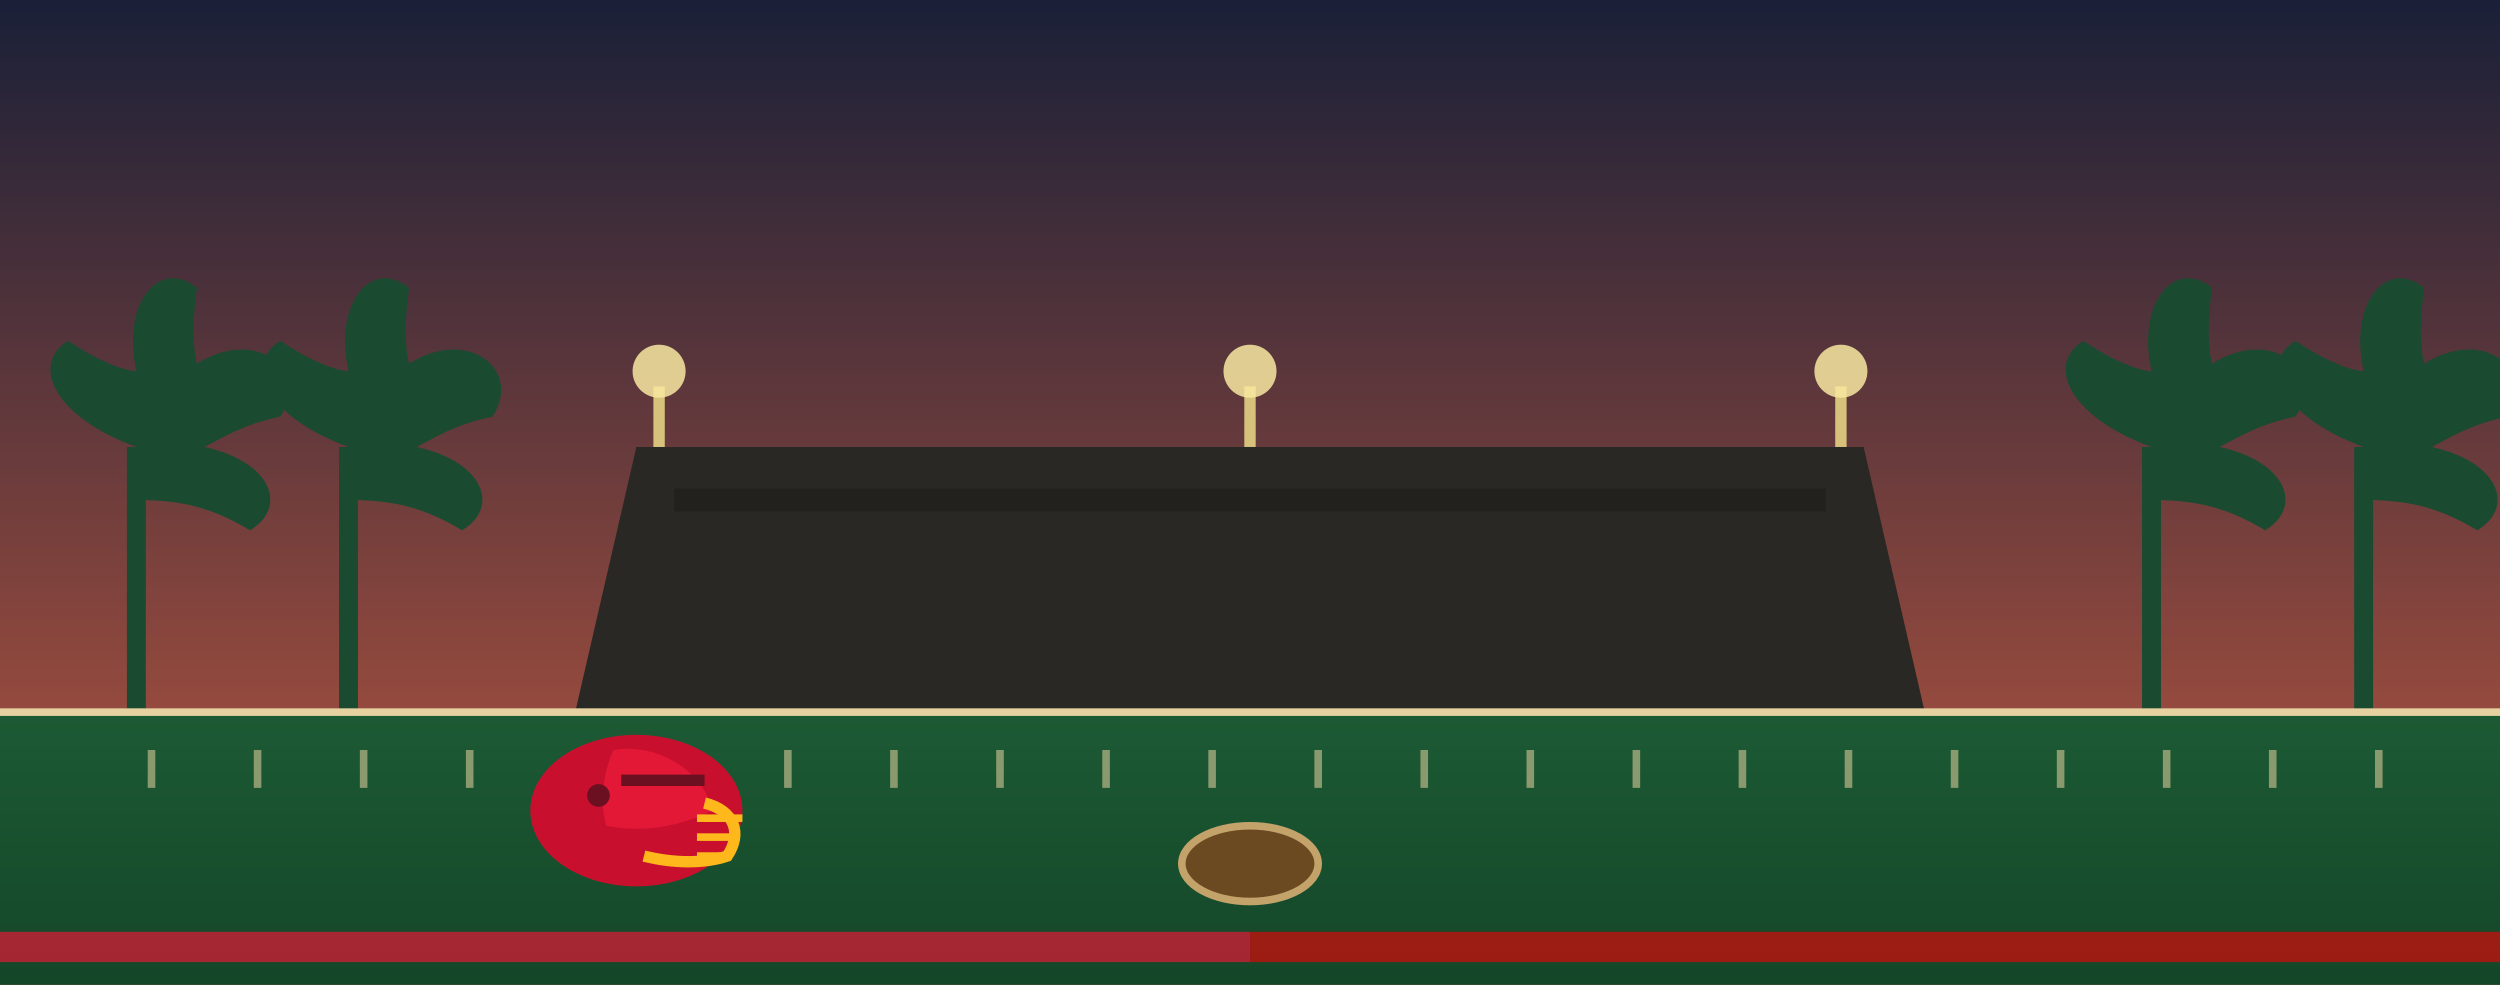
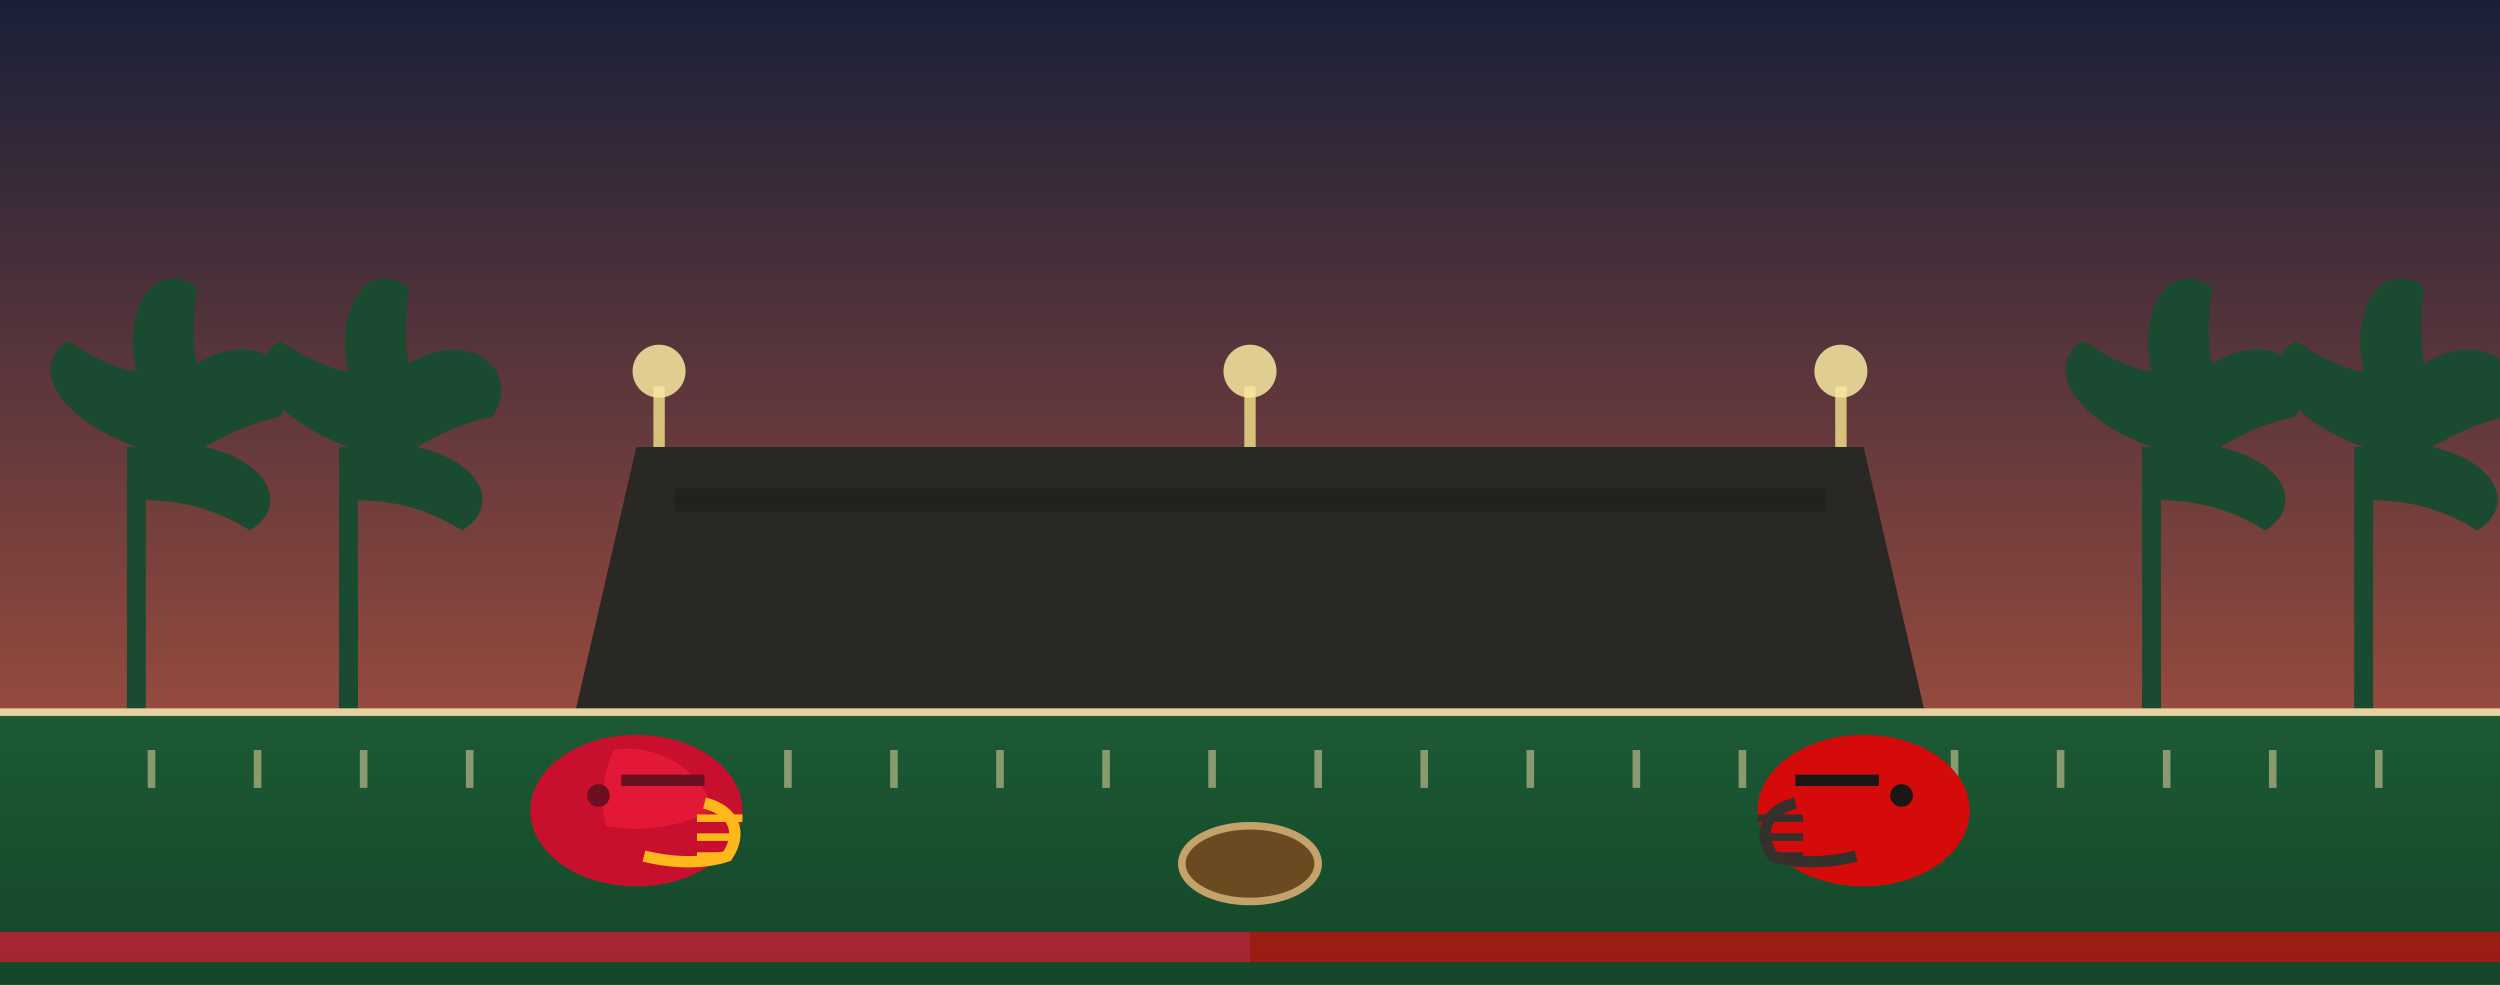
<svg xmlns="http://www.w3.org/2000/svg" viewBox="0 0 660 260" width="660" height="260" class="nrt-event-illustration" role="img">
  <defs>
    <linearGradient id="reviewawaytb-sky" x1="0" y1="0" x2="0" y2="1">
      <stop offset="0%" stop-color="#1A2038" />
      <stop offset="100%" stop-color="#C45A40" />
    </linearGradient>
    <linearGradient id="reviewawaytb-field" x1="0" y1="0" x2="0" y2="1">
      <stop offset="0%" stop-color="#1C5A34" />
      <stop offset="100%" stop-color="#144628" />
    </linearGradient>
  </defs>
  <rect width="660" height="260" fill="url(#reviewawaytb-sky)" />
  <path d="M36 188v-70" stroke="#1A4A30" stroke-width="5" />
  <path d="M36 118c-22-8-28-22-18-28c12 8 18 8 18 8c-4-18 6-30 16-22c-2 14 0 20 0 20c16-10 30 2 22 14c-10 2-16 6-20 8c18 4 22 16 12 22c-10-6-18-8-30-8z" fill="#1A4A30" />
  <path d="M92 188v-70" stroke="#1A4A30" stroke-width="5" />
  <path d="M92 118c-22-8-28-22-18-28c12 8 18 8 18 8c-4-18 6-30 16-22c-2 14 0 20 0 20c16-10 30 2 22 14c-10 2-16 6-20 8c18 4 22 16 12 22c-10-6-18-8-30-8z" fill="#1A4A30" />
  <path d="M568 188v-70" stroke="#1A4A30" stroke-width="5" />
  <path d="M568 118c-22-8-28-22-18-28c12 8 18 8 18 8c-4-18 6-30 16-22c-2 14 0 20 0 20c16-10 30 2 22 14c-10 2-16 6-20 8c18 4 22 16 12 22c-10-6-18-8-30-8z" fill="#1A4A30" />
  <path d="M624 188v-70" stroke="#1A4A30" stroke-width="5" />
  <path d="M624 118c-22-8-28-22-18-28c12 8 18 8 18 8c-4-18 6-30 16-22c-2 14 0 20 0 20c16-10 30 2 22 14c-10 2-16 6-20 8c18 4 22 16 12 22c-10-6-18-8-30-8z" fill="#1A4A30" />
  <path d="M150,196 L168,118 H492 L510,196 Z" fill="#2A2824" />
  <path d="M178,132 H482" stroke="#000" opacity=".18" stroke-width="6" />
  <path d="M174,118 v-16" stroke="#D6C27A" stroke-width="3" />
  <circle cx="174" cy="98" r="7" fill="#F8E7A0" opacity=".85" />
  <path d="M330,118 v-16" stroke="#D6C27A" stroke-width="3" />
  <circle cx="330" cy="98" r="7" fill="#F8E7A0" opacity=".85" />
  <path d="M486,118 v-16" stroke="#D6C27A" stroke-width="3" />
  <circle cx="486" cy="98" r="7" fill="#F8E7A0" opacity=".85" />
  <rect x="0" y="188" width="660" height="72" fill="url(#reviewawaytb-field)" />
  <path d="M0 188h660" stroke="#E6D2A0" stroke-width="2" />
  <path d="M40 198v10" stroke="#E6D2A0" stroke-width="2" opacity=".55" />
  <path d="M68 198v10" stroke="#E6D2A0" stroke-width="2" opacity=".55" />
  <path d="M96 198v10" stroke="#E6D2A0" stroke-width="2" opacity=".55" />
  <path d="M124 198v10" stroke="#E6D2A0" stroke-width="2" opacity=".55" />
  <path d="M152 198v10" stroke="#E6D2A0" stroke-width="2" opacity=".55" />
  <path d="M180 198v10" stroke="#E6D2A0" stroke-width="2" opacity=".55" />
  <path d="M208 198v10" stroke="#E6D2A0" stroke-width="2" opacity=".55" />
  <path d="M236 198v10" stroke="#E6D2A0" stroke-width="2" opacity=".55" />
  <path d="M264 198v10" stroke="#E6D2A0" stroke-width="2" opacity=".55" />
  <path d="M292 198v10" stroke="#E6D2A0" stroke-width="2" opacity=".55" />
  <path d="M320 198v10" stroke="#E6D2A0" stroke-width="2" opacity=".55" />
  <path d="M348 198v10" stroke="#E6D2A0" stroke-width="2" opacity=".55" />
  <path d="M376 198v10" stroke="#E6D2A0" stroke-width="2" opacity=".55" />
  <path d="M404 198v10" stroke="#E6D2A0" stroke-width="2" opacity=".55" />
  <path d="M432 198v10" stroke="#E6D2A0" stroke-width="2" opacity=".55" />
  <path d="M460 198v10" stroke="#E6D2A0" stroke-width="2" opacity=".55" />
  <path d="M488 198v10" stroke="#E6D2A0" stroke-width="2" opacity=".55" />
  <path d="M516 198v10" stroke="#E6D2A0" stroke-width="2" opacity=".55" />
  <path d="M544 198v10" stroke="#E6D2A0" stroke-width="2" opacity=".55" />
  <path d="M572 198v10" stroke="#E6D2A0" stroke-width="2" opacity=".55" />
  <path d="M600 198v10" stroke="#E6D2A0" stroke-width="2" opacity=".55" />
  <path d="M628 198v10" stroke="#E6D2A0" stroke-width="2" opacity=".55" />
  <ellipse cx="330" cy="228" rx="18" ry="10" fill="#6B4A22" stroke="#C4A36A" stroke-width="2" />
  <g transform="translate(168,214) scale(1,1)">
    <ellipse cx="0" cy="0" rx="28" ry="20" fill="#C8102E" />
    <path d="M-6-16c12-2 24 6 26 16c-8 4-18 6-28 4c-2-8 0-16 2-20z" fill="#E31837" />
    <path d="M-4-8h22" stroke="#6B1020" stroke-width="3" fill="none" />
    <path d="M18-2c8 2 10 8 6 14c-6 2-14 2-22 0" fill="none" stroke="#FFB81C" stroke-width="3" />
    <path d="M16 2h12M16 7h11M16 12h9" stroke="#FFB81C" stroke-width="2" />
    <circle cx="-10" cy="-4" r="3" fill="#6B1020" />
  </g>
-   <g transform="translate(-492,214) scale(-1,1)">
+   <g transform="translate(492,214) scale(-1,1)">
    <ellipse cx="0" cy="0" rx="28" ry="20" fill="#D50A0A" />
    <path d="M-6-16c12-2 24 6 26 16c-8 4-18 6-28 4c-2-8 0-16 2-20z" fill="#D50A0A" />
    <path d="M-4-8h22" stroke="#1A1714" stroke-width="3" fill="none" />
    <path d="M18-2c8 2 10 8 6 14c-6 2-14 2-22 0" fill="none" stroke="#34302B" stroke-width="3" />
    <path d="M16 2h12M16 7h11M16 12h9" stroke="#34302B" stroke-width="2" />
    <circle cx="-10" cy="-4" r="3" fill="#1A1714" />
  </g>
  <path d="M0 250h330" stroke="#E31837" stroke-width="8" opacity=".7" />
  <path d="M330 250h330" stroke="#D50A0A" stroke-width="8" opacity=".7" />
</svg>
